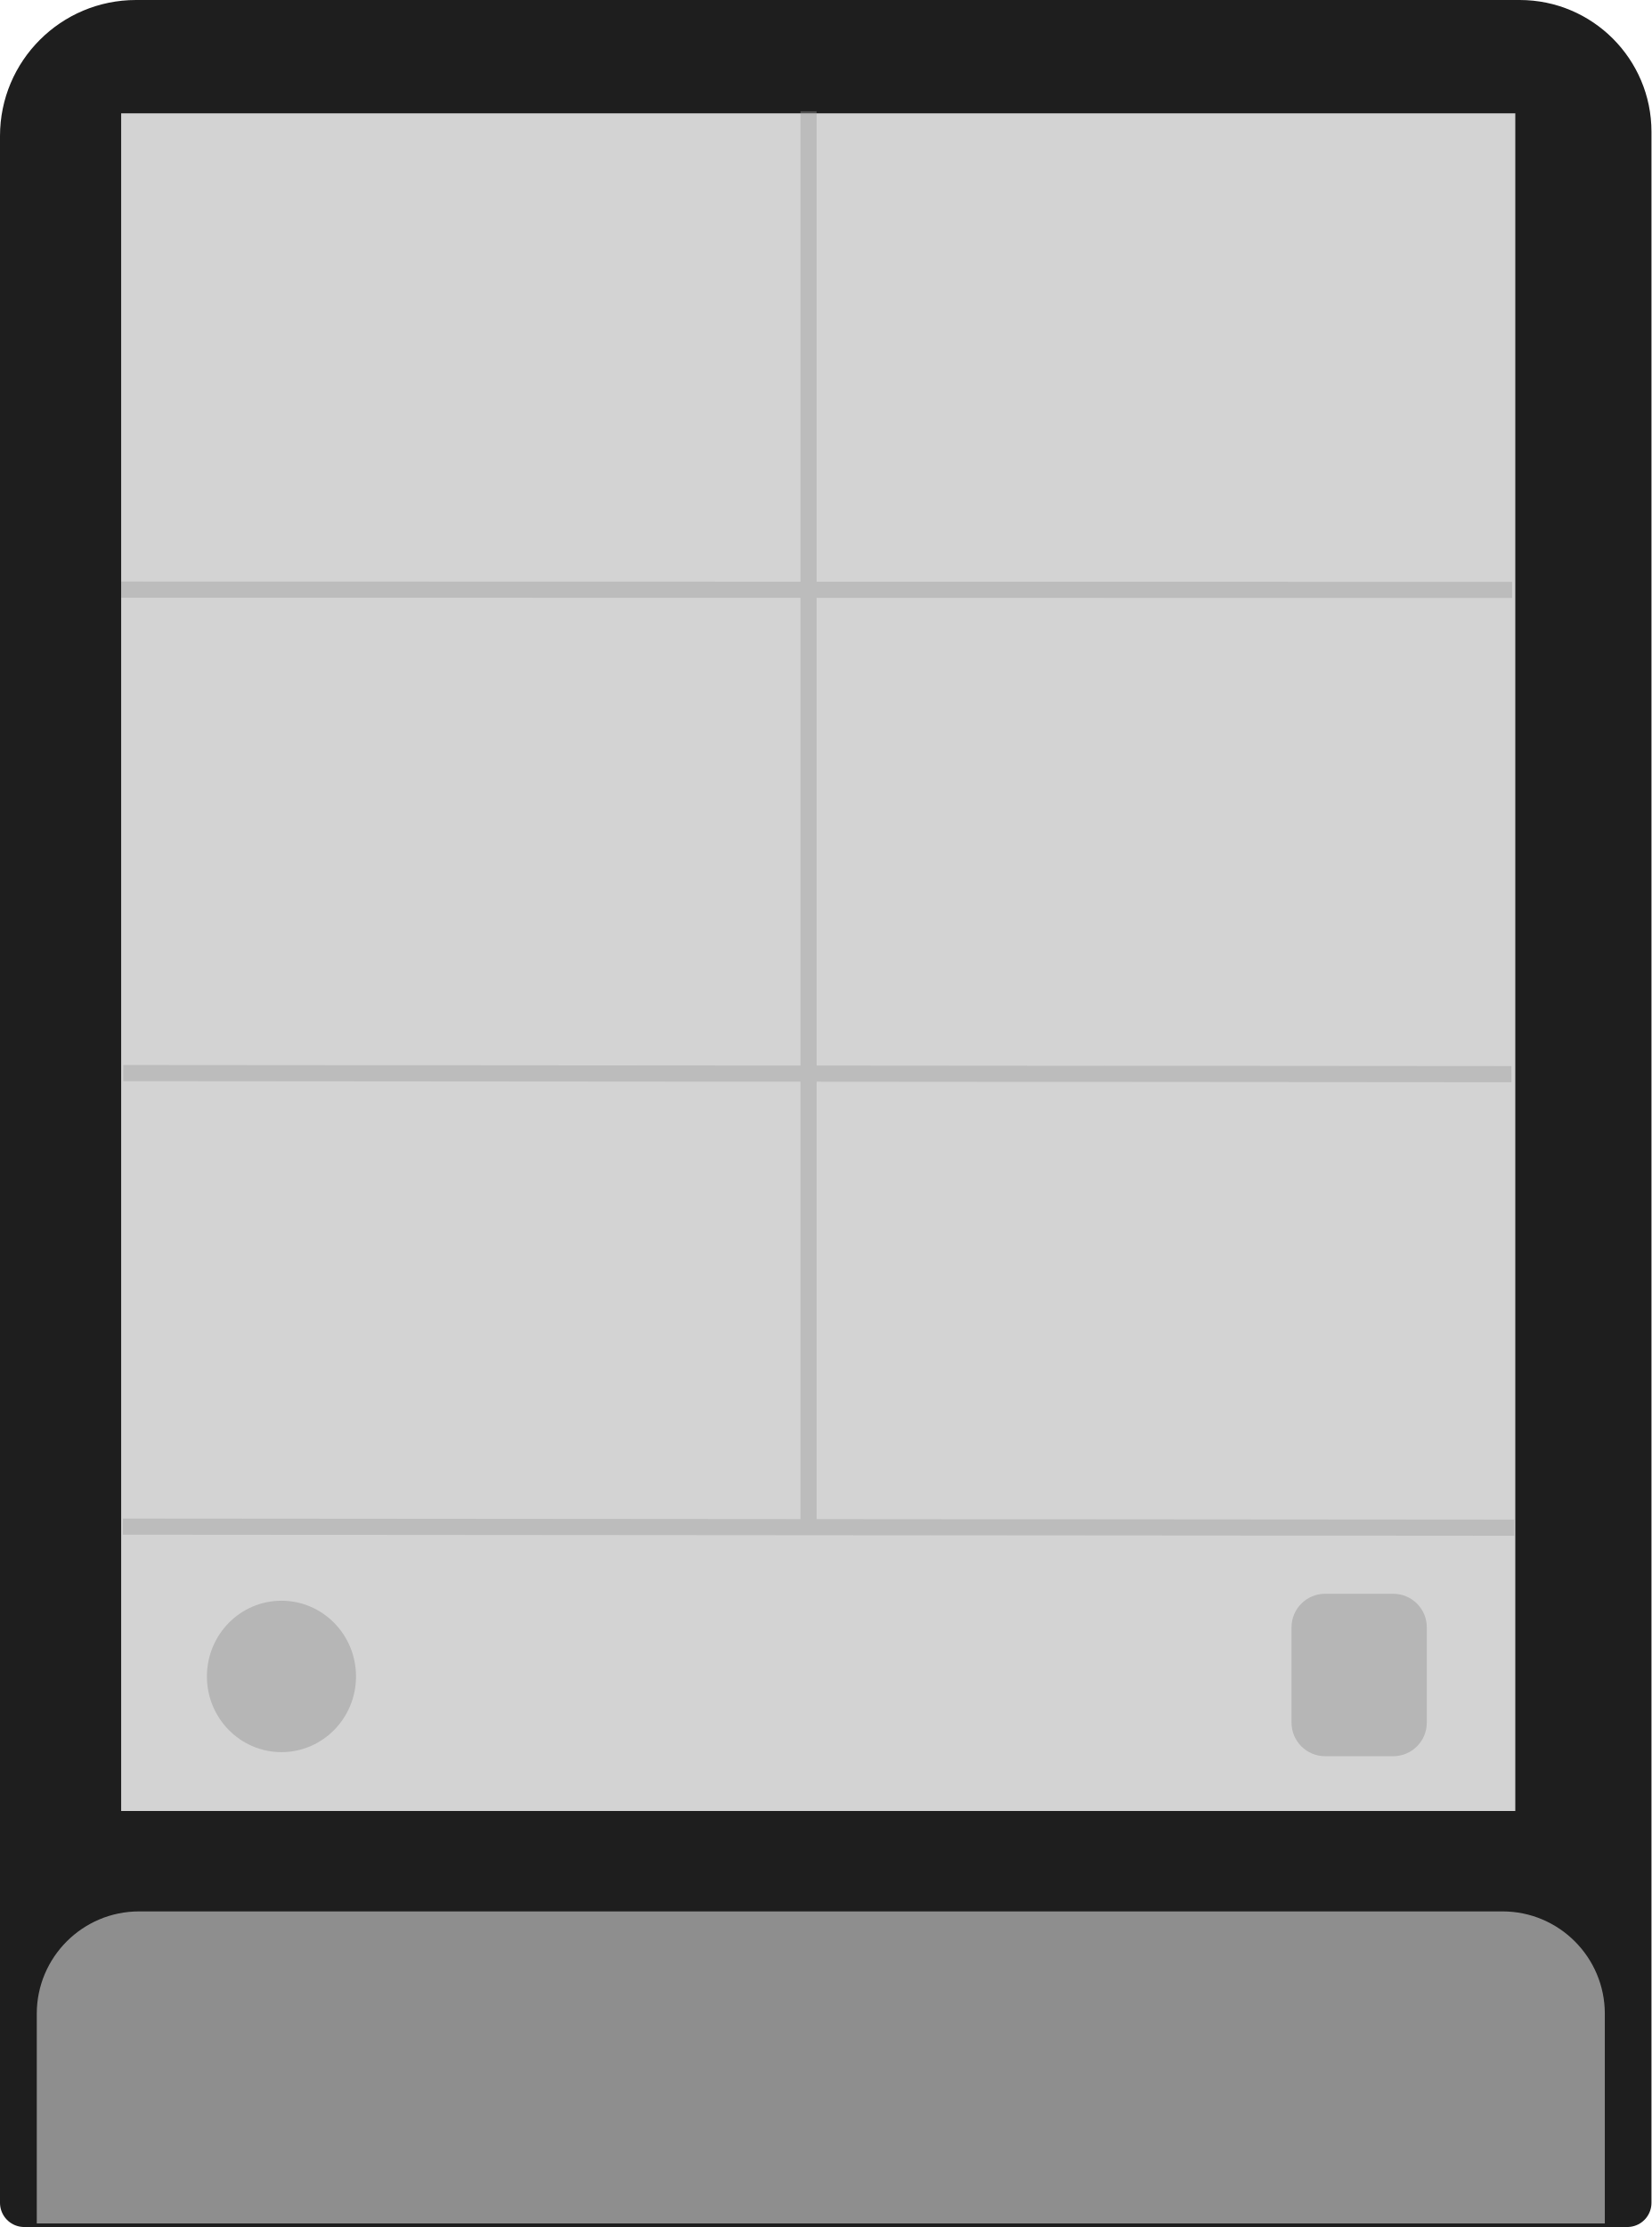
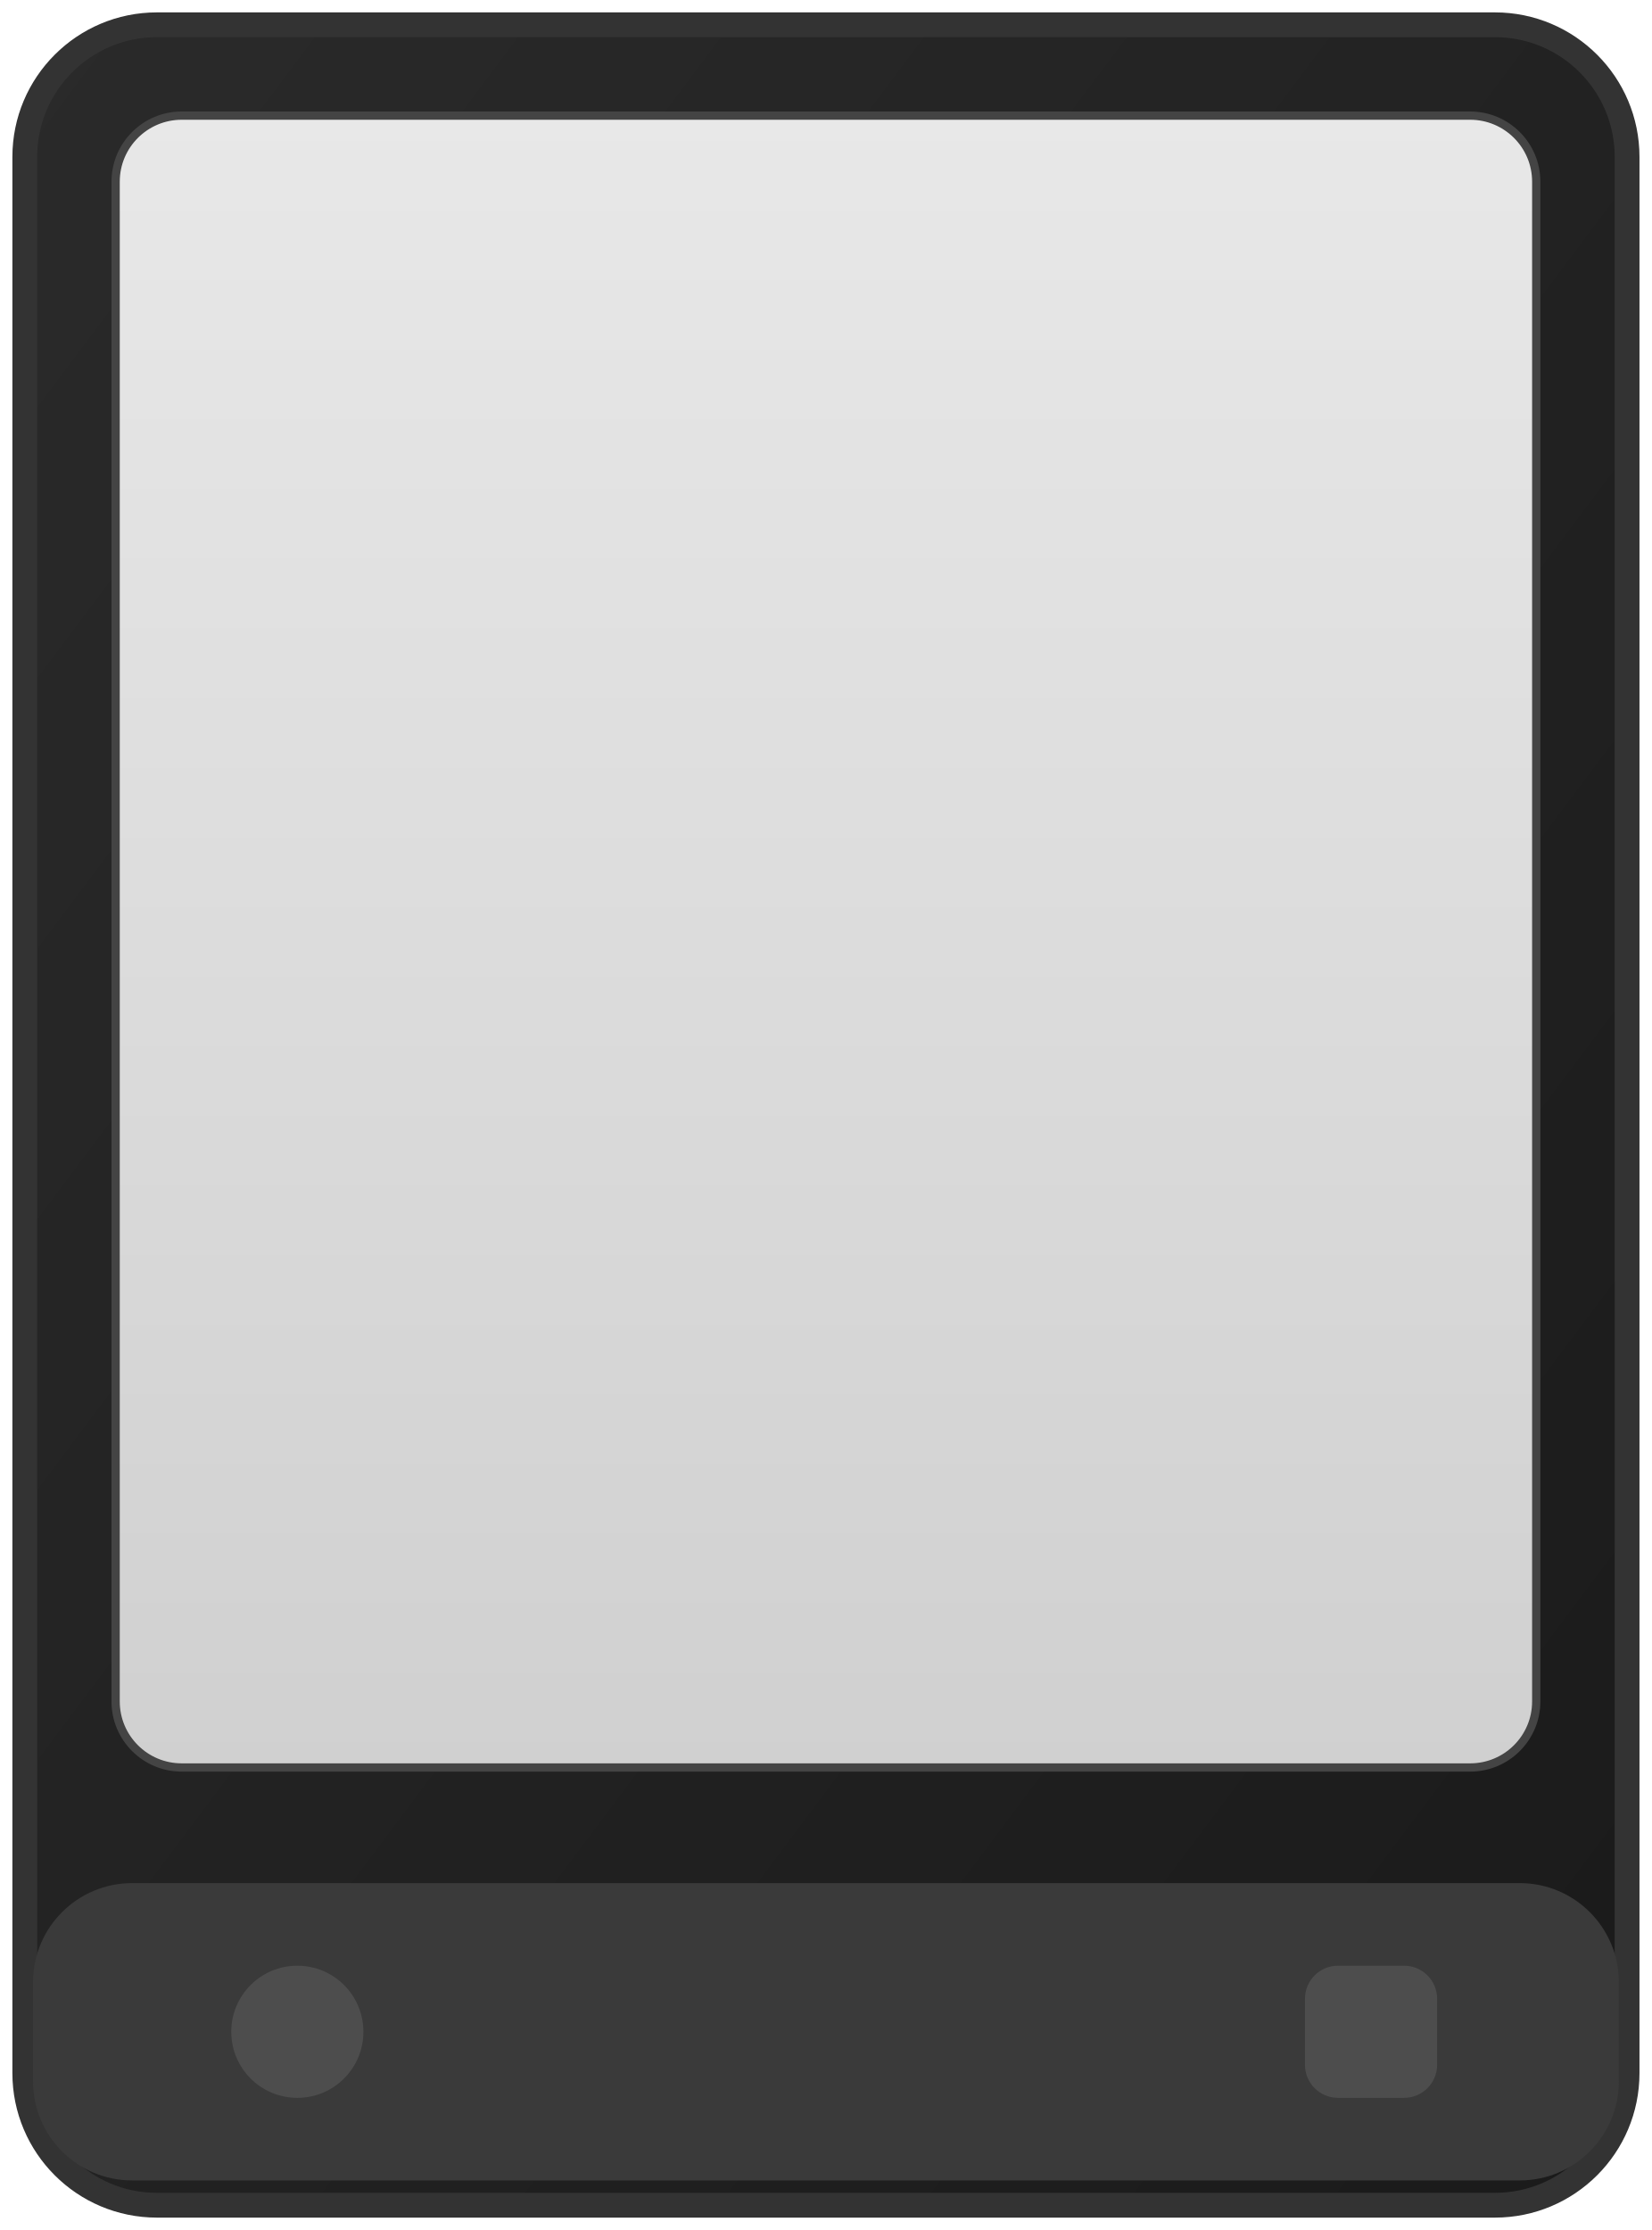
- <svg xmlns="http://www.w3.org/2000/svg" viewBox="0 0 204.782 276.076">
-   <path d="M16.859 3h171.587c7.361 0 13.337 5.976 13.337 13.337v256.74H3V16.859C3 9.21 9.21 3 16.859 3z" fill="#1e1e1e" stroke="#1e1e1e" stroke-linejoin="round" stroke-width="6" />
-   <path fill="#d3d3d3" d="M15.025 14.049h172.872v210.455H15.025z" />
-   <path d="M17.247 236.952h169.064c7.002 0 12.687 5.685 12.687 12.687v25.993H4.56v-25.993c0-7.002 5.685-12.687 12.687-12.687z" fill="#8e8e8e" />
-   <g opacity=".4" fill="none" stroke="#999" stroke-width="2">
-     <path d="M15.025 73.092l172.476.036M15.285 133.03l172.131.131M15.232 189.254l172.531.132" />
-     <path stroke-linejoin="round" d="M100.26 190.248V13.788" />
-   </g>
-   <ellipse cx="34.902" cy="207.823" rx="9.244" ry="9.385" fill="#999" opacity=".5" />
-   <rect x="160.149" y="197.576" width="16.775" height="20.135" rx="4.162" ry="4.162" fill="#999" opacity=".5" />
+ <svg xmlns="http://www.w3.org/2000/svg" viewBox="0 0 200 270">
+   <defs>
+     <linearGradient id="flexBody" x1="0" y1="0" x2="1" y2="1">
+       <stop offset="0%" stop-color="#2a2a2a" />
+       <stop offset="100%" stop-color="#1a1a1a" />
+     </linearGradient>
+     <linearGradient id="flexScreen" x1="0" y1="0" x2="0" y2="1">
+       <stop offset="0%" stop-color="#e8e8e8" />
+       <stop offset="100%" stop-color="#d0d0d0" />
+     </linearGradient>
+   </defs>
+   <rect x="3" y="3" width="194" height="264" rx="16" ry="16" fill="url(#flexBody)" stroke="#333" stroke-width="3" />
+   <rect x="14" y="14" width="172" height="200" rx="8" ry="8" fill="url(#flexScreen)" />
+   <rect x="14" y="14" width="172" height="200" rx="8" ry="8" fill="none" stroke="#444" stroke-width="1" />
+   <rect x="4" y="228" width="192" height="36" rx="12" ry="12" fill="#3a3a3a" />
+   <circle cx="36" cy="246" r="8" fill="#555" opacity=".7" />
+   <rect x="158" y="238" width="16" height="16" rx="4" ry="4" fill="#555" opacity=".7" />
</svg>
